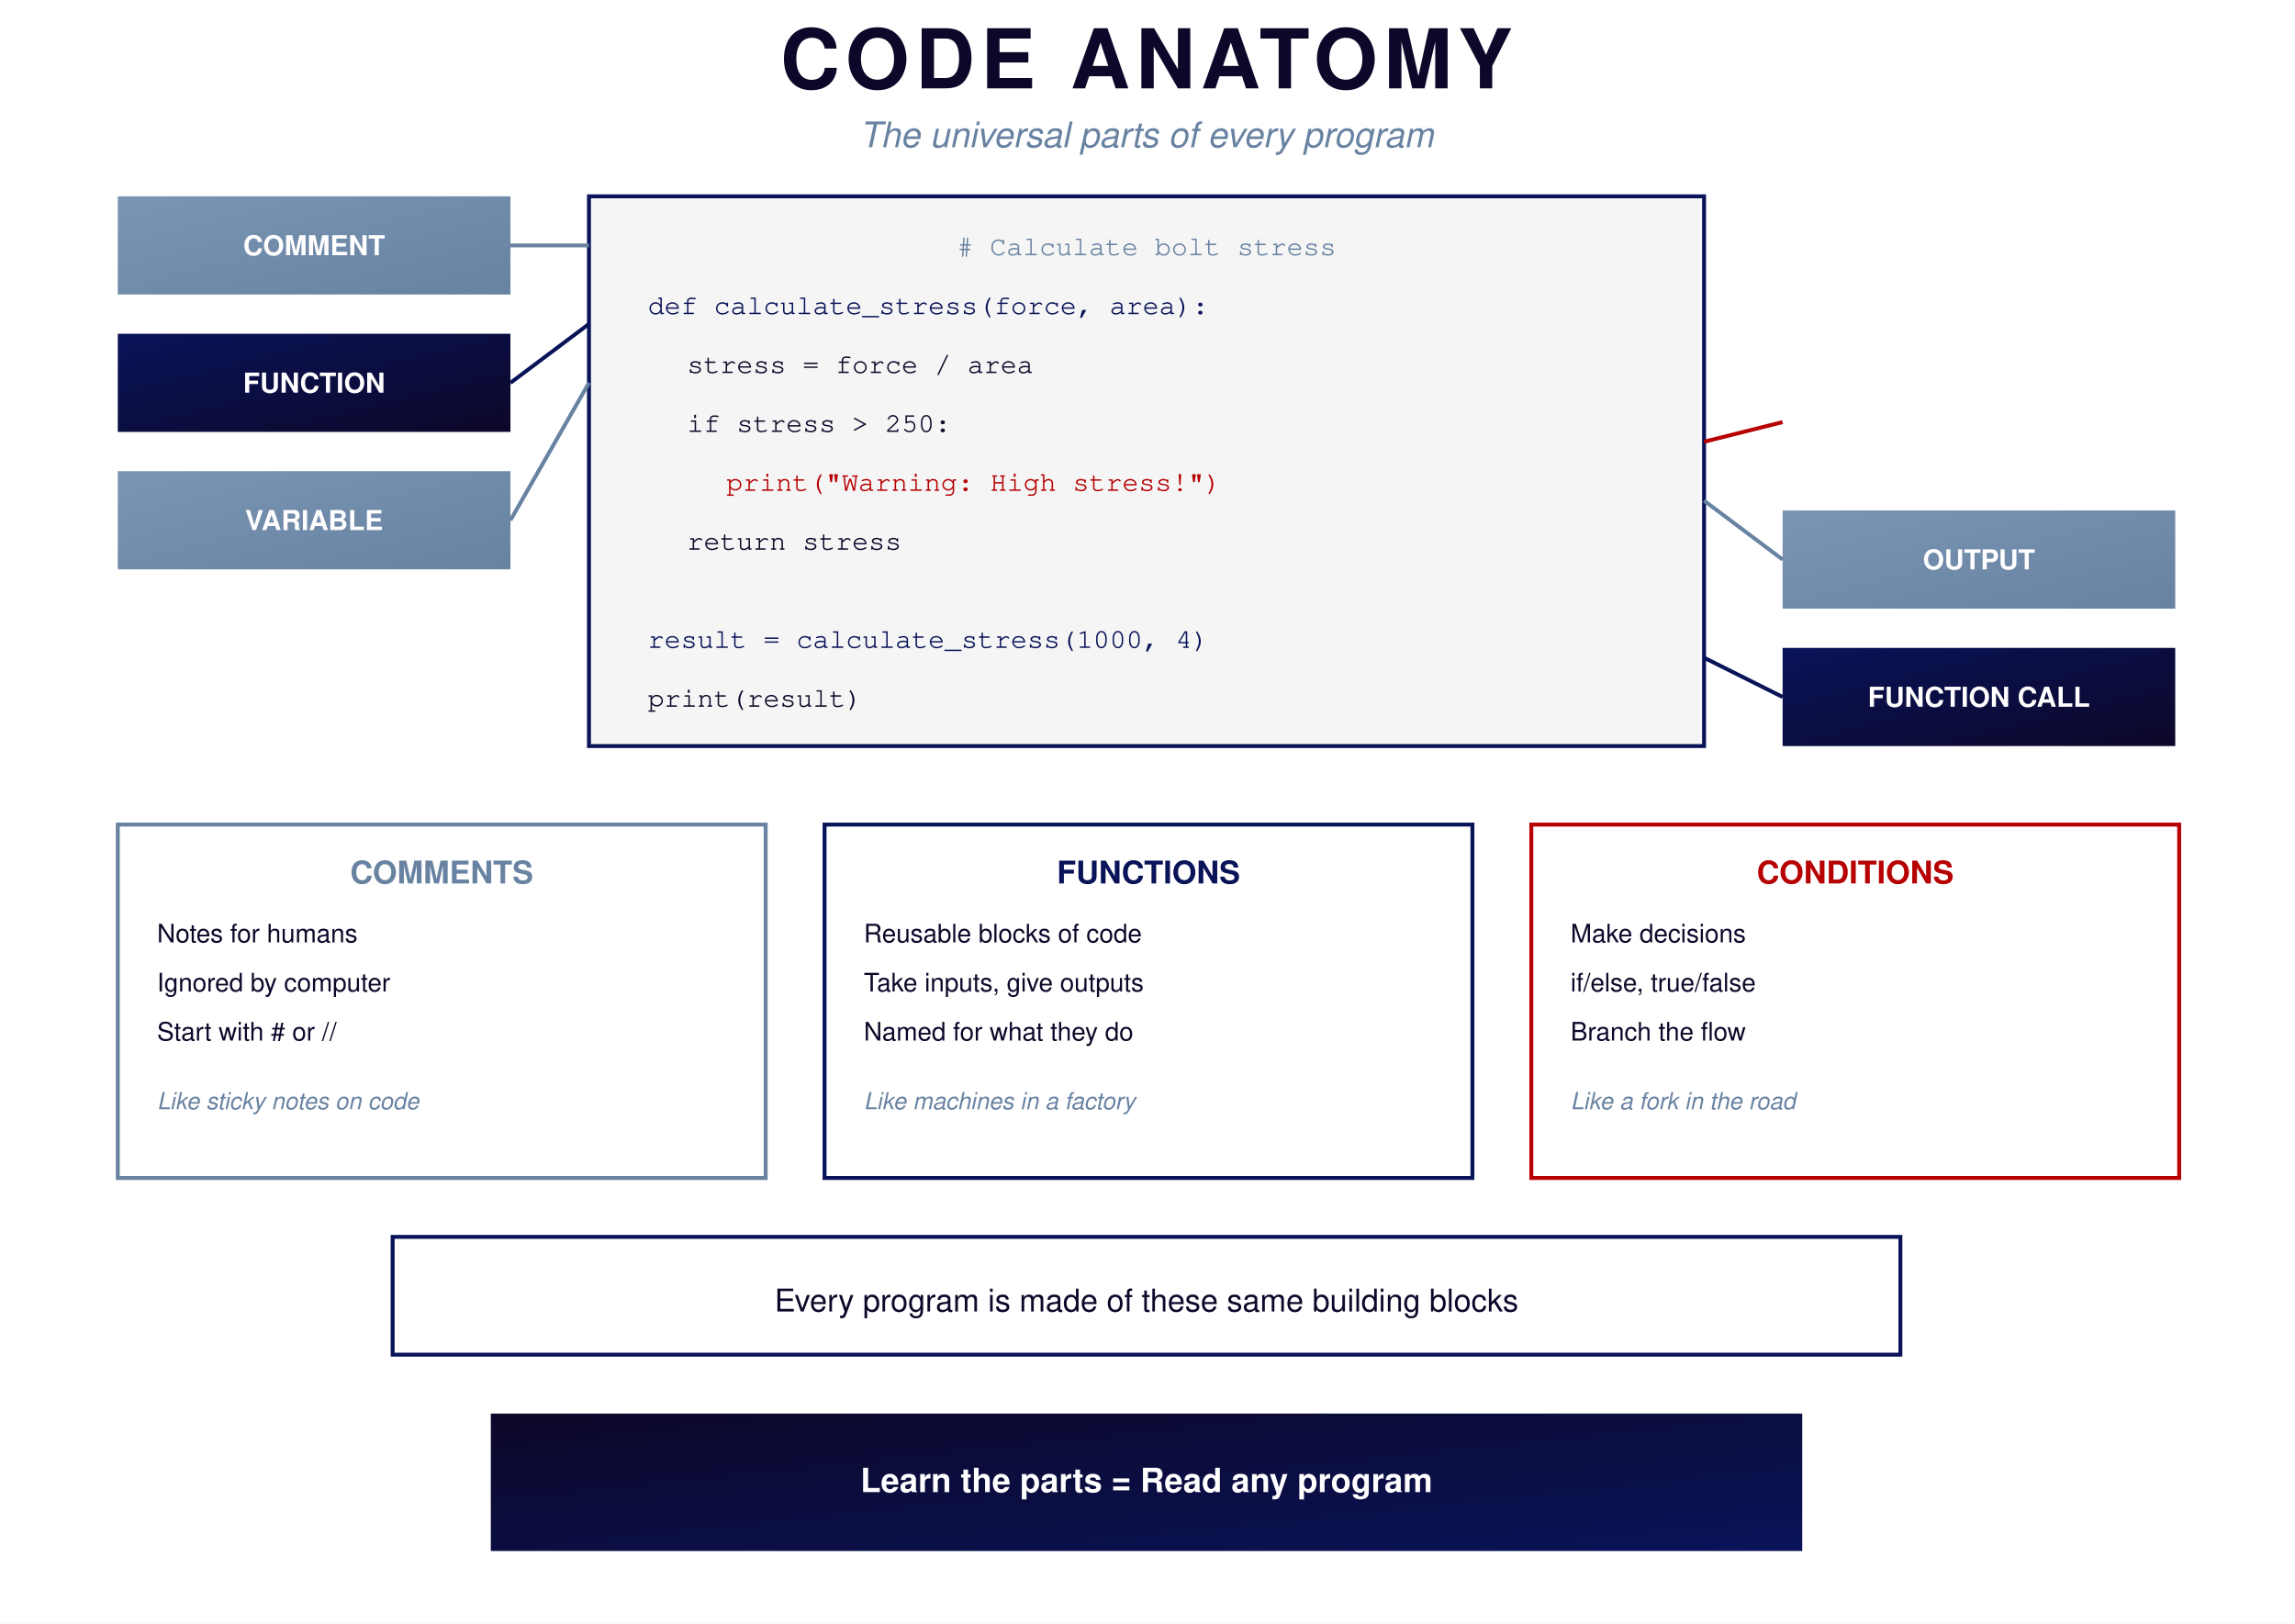
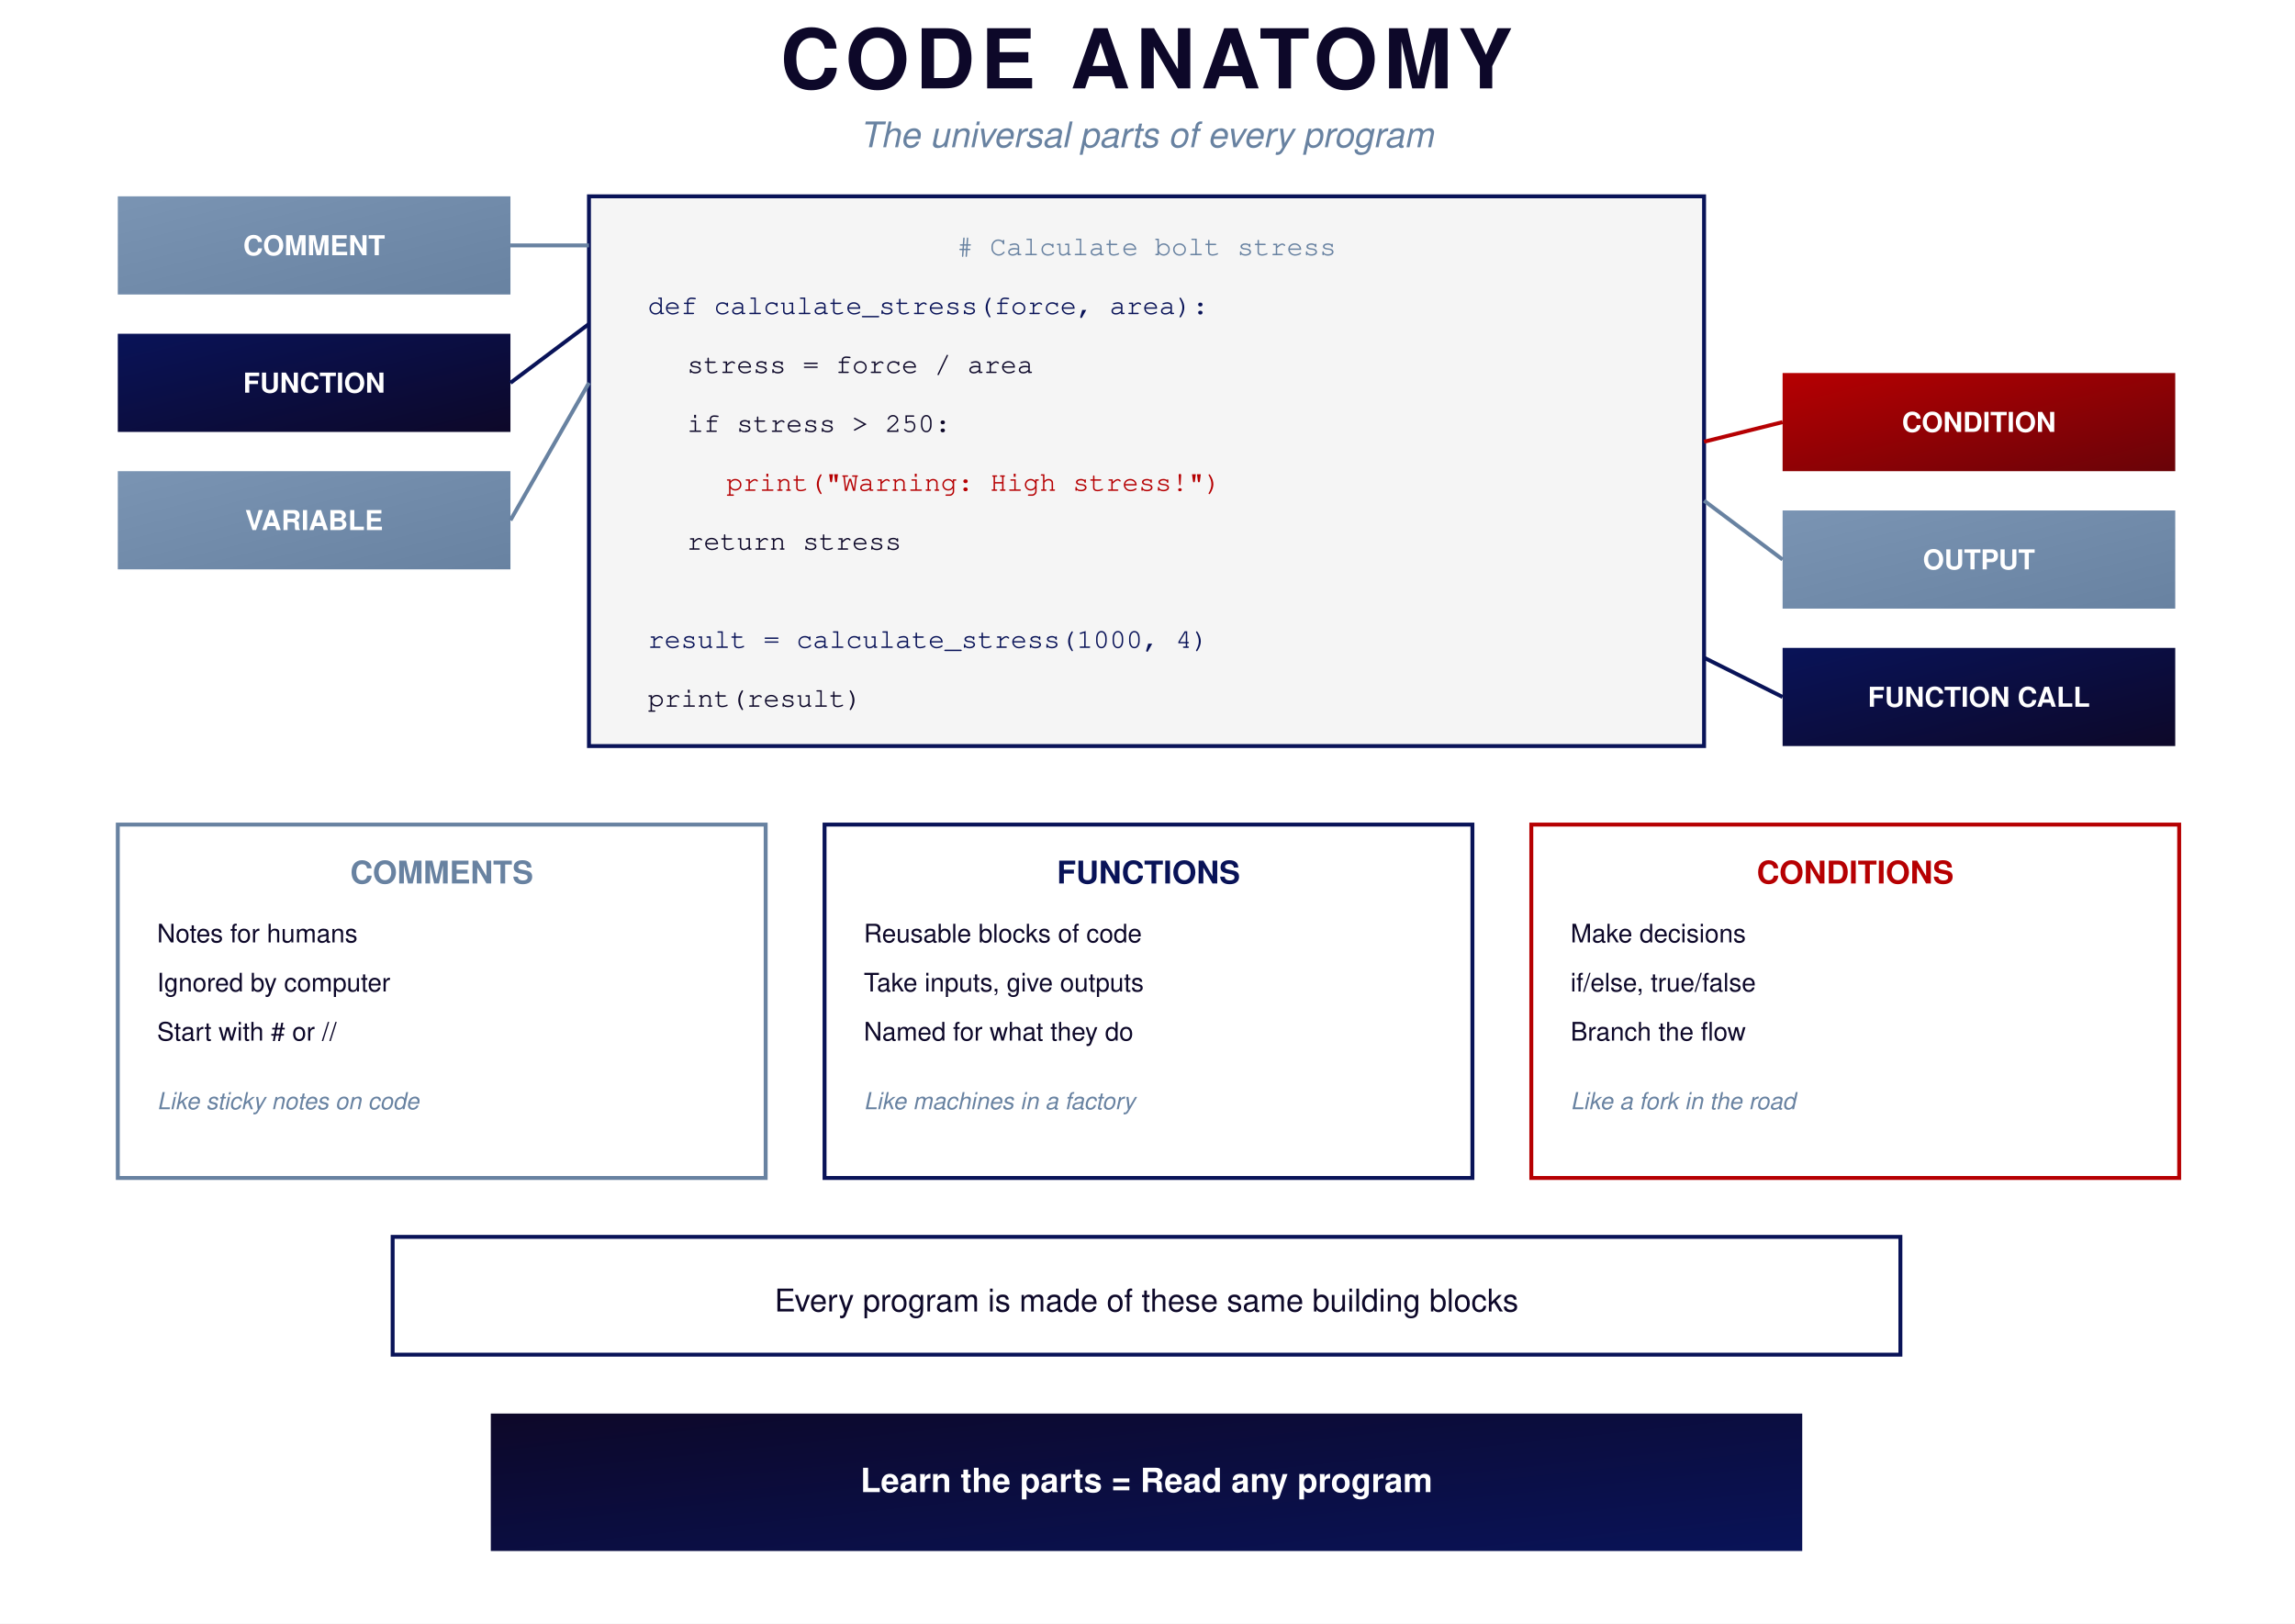
<svg xmlns="http://www.w3.org/2000/svg" viewBox="0 0 1169 827" width="1169" height="827">
  <defs>
    <linearGradient id="goodGreen" x1="0%" y1="0%" x2="100%" y2="100%">
      <stop offset="0%" style="stop-color:#0a7c42" />
      <stop offset="100%" style="stop-color:#065a2f" />
    </linearGradient>
    <linearGradient id="badRed" x1="0%" y1="0%" x2="100%" y2="100%">
      <stop offset="0%" style="stop-color:#b60002" />
      <stop offset="100%" style="stop-color:#690308" />
    </linearGradient>
    <linearGradient id="deepBlue" x1="0%" y1="0%" x2="100%" y2="100%">
      <stop offset="0%" style="stop-color:#091358" />
      <stop offset="100%" style="stop-color:#0d0829" />
    </linearGradient>
    <linearGradient id="aiPurple" x1="0%" y1="0%" x2="100%" y2="100%">
      <stop offset="0%" style="stop-color:#6b21a8" />
      <stop offset="100%" style="stop-color:#4c1d6d" />
    </linearGradient>
    <linearGradient id="steelBlue" x1="0%" y1="0%" x2="100%" y2="100%">
      <stop offset="0%" style="stop-color:#7a94b3" />
      <stop offset="100%" style="stop-color:#6882a1" />
    </linearGradient>
    <linearGradient id="darkNavy" x1="0%" y1="0%" x2="100%" y2="100%">
      <stop offset="0%" style="stop-color:#0d0829" />
      <stop offset="100%" style="stop-color:#091358" />
    </linearGradient>
  </defs>
  <rect width="1169" height="827" fill="#ffffff" />
  <text x="584" y="45" font-family="Helvetica, Arial, sans-serif" font-size="42" font-weight="bold" fill="#0d0829" text-anchor="middle" letter-spacing="3">CODE ANATOMY</text>
  <text x="584" y="75" font-family="Helvetica, Arial, sans-serif" font-size="18" fill="#6882a1" text-anchor="middle" font-style="italic">The universal parts of every program</text>
  <rect x="300" y="100" width="568" height="280" fill="#f5f5f5" stroke="#091358" stroke-width="2" />
  <text x="584" y="130" font-family="Courier, monospace" font-size="14" fill="#6882a1" text-anchor="middle"># Calculate bolt stress</text>
  <text x="330" y="160" font-family="Courier, monospace" font-size="14" fill="#091358">def calculate_stress(force, area):</text>
  <text x="350" y="190" font-family="Courier, monospace" font-size="14" fill="#0d0829">    stress = force / area</text>
  <text x="350" y="220" font-family="Courier, monospace" font-size="14" fill="#0d0829">    if stress &gt; 250:</text>
  <text x="370" y="250" font-family="Courier, monospace" font-size="14" fill="#b60002">        print("Warning: High stress!")</text>
  <text x="350" y="280" font-family="Courier, monospace" font-size="14" fill="#0d0829">    return stress</text>
  <text x="330" y="330" font-family="Courier, monospace" font-size="14" fill="#091358">result = calculate_stress(1000, 4)</text>
  <text x="330" y="360" font-family="Courier, monospace" font-size="14" fill="#0d0829">print(result)</text>
  <rect x="60" y="100" width="200" height="50" fill="url(#steelBlue)" />
  <text x="160" y="130" font-family="Helvetica, Arial, sans-serif" font-size="14" font-weight="bold" fill="#ffffff" text-anchor="middle">COMMENT</text>
  <line x1="260" y1="125" x2="300" y2="125" stroke="#6882a1" stroke-width="2" />
  <rect x="60" y="170" width="200" height="50" fill="url(#deepBlue)" />
  <text x="160" y="200" font-family="Helvetica, Arial, sans-serif" font-size="14" font-weight="bold" fill="#ffffff" text-anchor="middle">FUNCTION</text>
  <line x1="260" y1="195" x2="300" y2="165" stroke="#091358" stroke-width="2" />
  <rect x="60" y="240" width="200" height="50" fill="url(#steelBlue)" />
  <text x="160" y="270" font-family="Helvetica, Arial, sans-serif" font-size="14" font-weight="bold" fill="#ffffff" text-anchor="middle">VARIABLE</text>
  <line x1="260" y1="265" x2="300" y2="195" stroke="#6882a1" stroke-width="2" />
-   <rect x="908" y="190" width="200" height="50" fill="url(#brightRed)" />
+   <rect x="908" y="190" width="200" height="50" fill="url(#badRed)" />
  <text x="1008" y="220" font-family="Helvetica, Arial, sans-serif" font-size="14" font-weight="bold" fill="#ffffff" text-anchor="middle">CONDITION</text>
  <line x1="908" y1="215" x2="868" y2="225" stroke="#b60002" stroke-width="2" />
  <rect x="908" y="260" width="200" height="50" fill="url(#steelBlue)" />
  <text x="1008" y="290" font-family="Helvetica, Arial, sans-serif" font-size="14" font-weight="bold" fill="#ffffff" text-anchor="middle">OUTPUT</text>
  <line x1="908" y1="285" x2="868" y2="255" stroke="#6882a1" stroke-width="2" />
  <rect x="908" y="330" width="200" height="50" fill="url(#deepBlue)" />
  <text x="1008" y="360" font-family="Helvetica, Arial, sans-serif" font-size="14" font-weight="bold" fill="#ffffff" text-anchor="middle">FUNCTION CALL</text>
  <line x1="908" y1="355" x2="868" y2="335" stroke="#091358" stroke-width="2" />
  <rect x="60" y="420" width="330" height="180" fill="#ffffff" stroke="#6882a1" stroke-width="2" />
  <text x="225" y="450" font-family="Helvetica, Arial, sans-serif" font-size="16" font-weight="bold" fill="#6882a1" text-anchor="middle">COMMENTS</text>
  <text x="80" y="480" font-family="Helvetica, Arial, sans-serif" font-size="13" fill="#0d0829">Notes for humans</text>
  <text x="80" y="505" font-family="Helvetica, Arial, sans-serif" font-size="13" fill="#0d0829">Ignored by computer</text>
  <text x="80" y="530" font-family="Helvetica, Arial, sans-serif" font-size="13" fill="#0d0829">Start with # or //</text>
  <text x="80" y="565" font-family="Helvetica, Arial, sans-serif" font-size="12" fill="#6882a1" font-style="italic">Like sticky notes on code</text>
  <rect x="420" y="420" width="330" height="180" fill="#ffffff" stroke="#091358" stroke-width="2" />
  <text x="585" y="450" font-family="Helvetica, Arial, sans-serif" font-size="16" font-weight="bold" fill="#091358" text-anchor="middle">FUNCTIONS</text>
  <text x="440" y="480" font-family="Helvetica, Arial, sans-serif" font-size="13" fill="#0d0829">Reusable blocks of code</text>
  <text x="440" y="505" font-family="Helvetica, Arial, sans-serif" font-size="13" fill="#0d0829">Take inputs, give outputs</text>
  <text x="440" y="530" font-family="Helvetica, Arial, sans-serif" font-size="13" fill="#0d0829">Named for what they do</text>
  <text x="440" y="565" font-family="Helvetica, Arial, sans-serif" font-size="12" fill="#6882a1" font-style="italic">Like machines in a factory</text>
  <rect x="780" y="420" width="330" height="180" fill="#ffffff" stroke="#b60002" stroke-width="2" />
  <text x="945" y="450" font-family="Helvetica, Arial, sans-serif" font-size="16" font-weight="bold" fill="#b60002" text-anchor="middle">CONDITIONS</text>
  <text x="800" y="480" font-family="Helvetica, Arial, sans-serif" font-size="13" fill="#0d0829">Make decisions</text>
  <text x="800" y="505" font-family="Helvetica, Arial, sans-serif" font-size="13" fill="#0d0829">if/else, true/false</text>
  <text x="800" y="530" font-family="Helvetica, Arial, sans-serif" font-size="13" fill="#0d0829">Branch the flow</text>
  <text x="800" y="565" font-family="Helvetica, Arial, sans-serif" font-size="12" fill="#6882a1" font-style="italic">Like a fork in the road</text>
  <rect x="200" y="630" width="768" height="60" fill="#ffffff" stroke="#091358" stroke-width="2" />
  <text x="584" y="668" font-family="Helvetica, Arial, sans-serif" font-size="16" fill="#0d0829" text-anchor="middle">Every program is made of these same building blocks</text>
  <rect x="250" y="720" width="668" height="70" fill="url(#darkNavy)" />
  <text x="584" y="760" font-family="Helvetica, Arial, sans-serif" font-size="17" font-weight="bold" fill="#ffffff" text-anchor="middle">Learn the parts = Read any program</text>
</svg>
